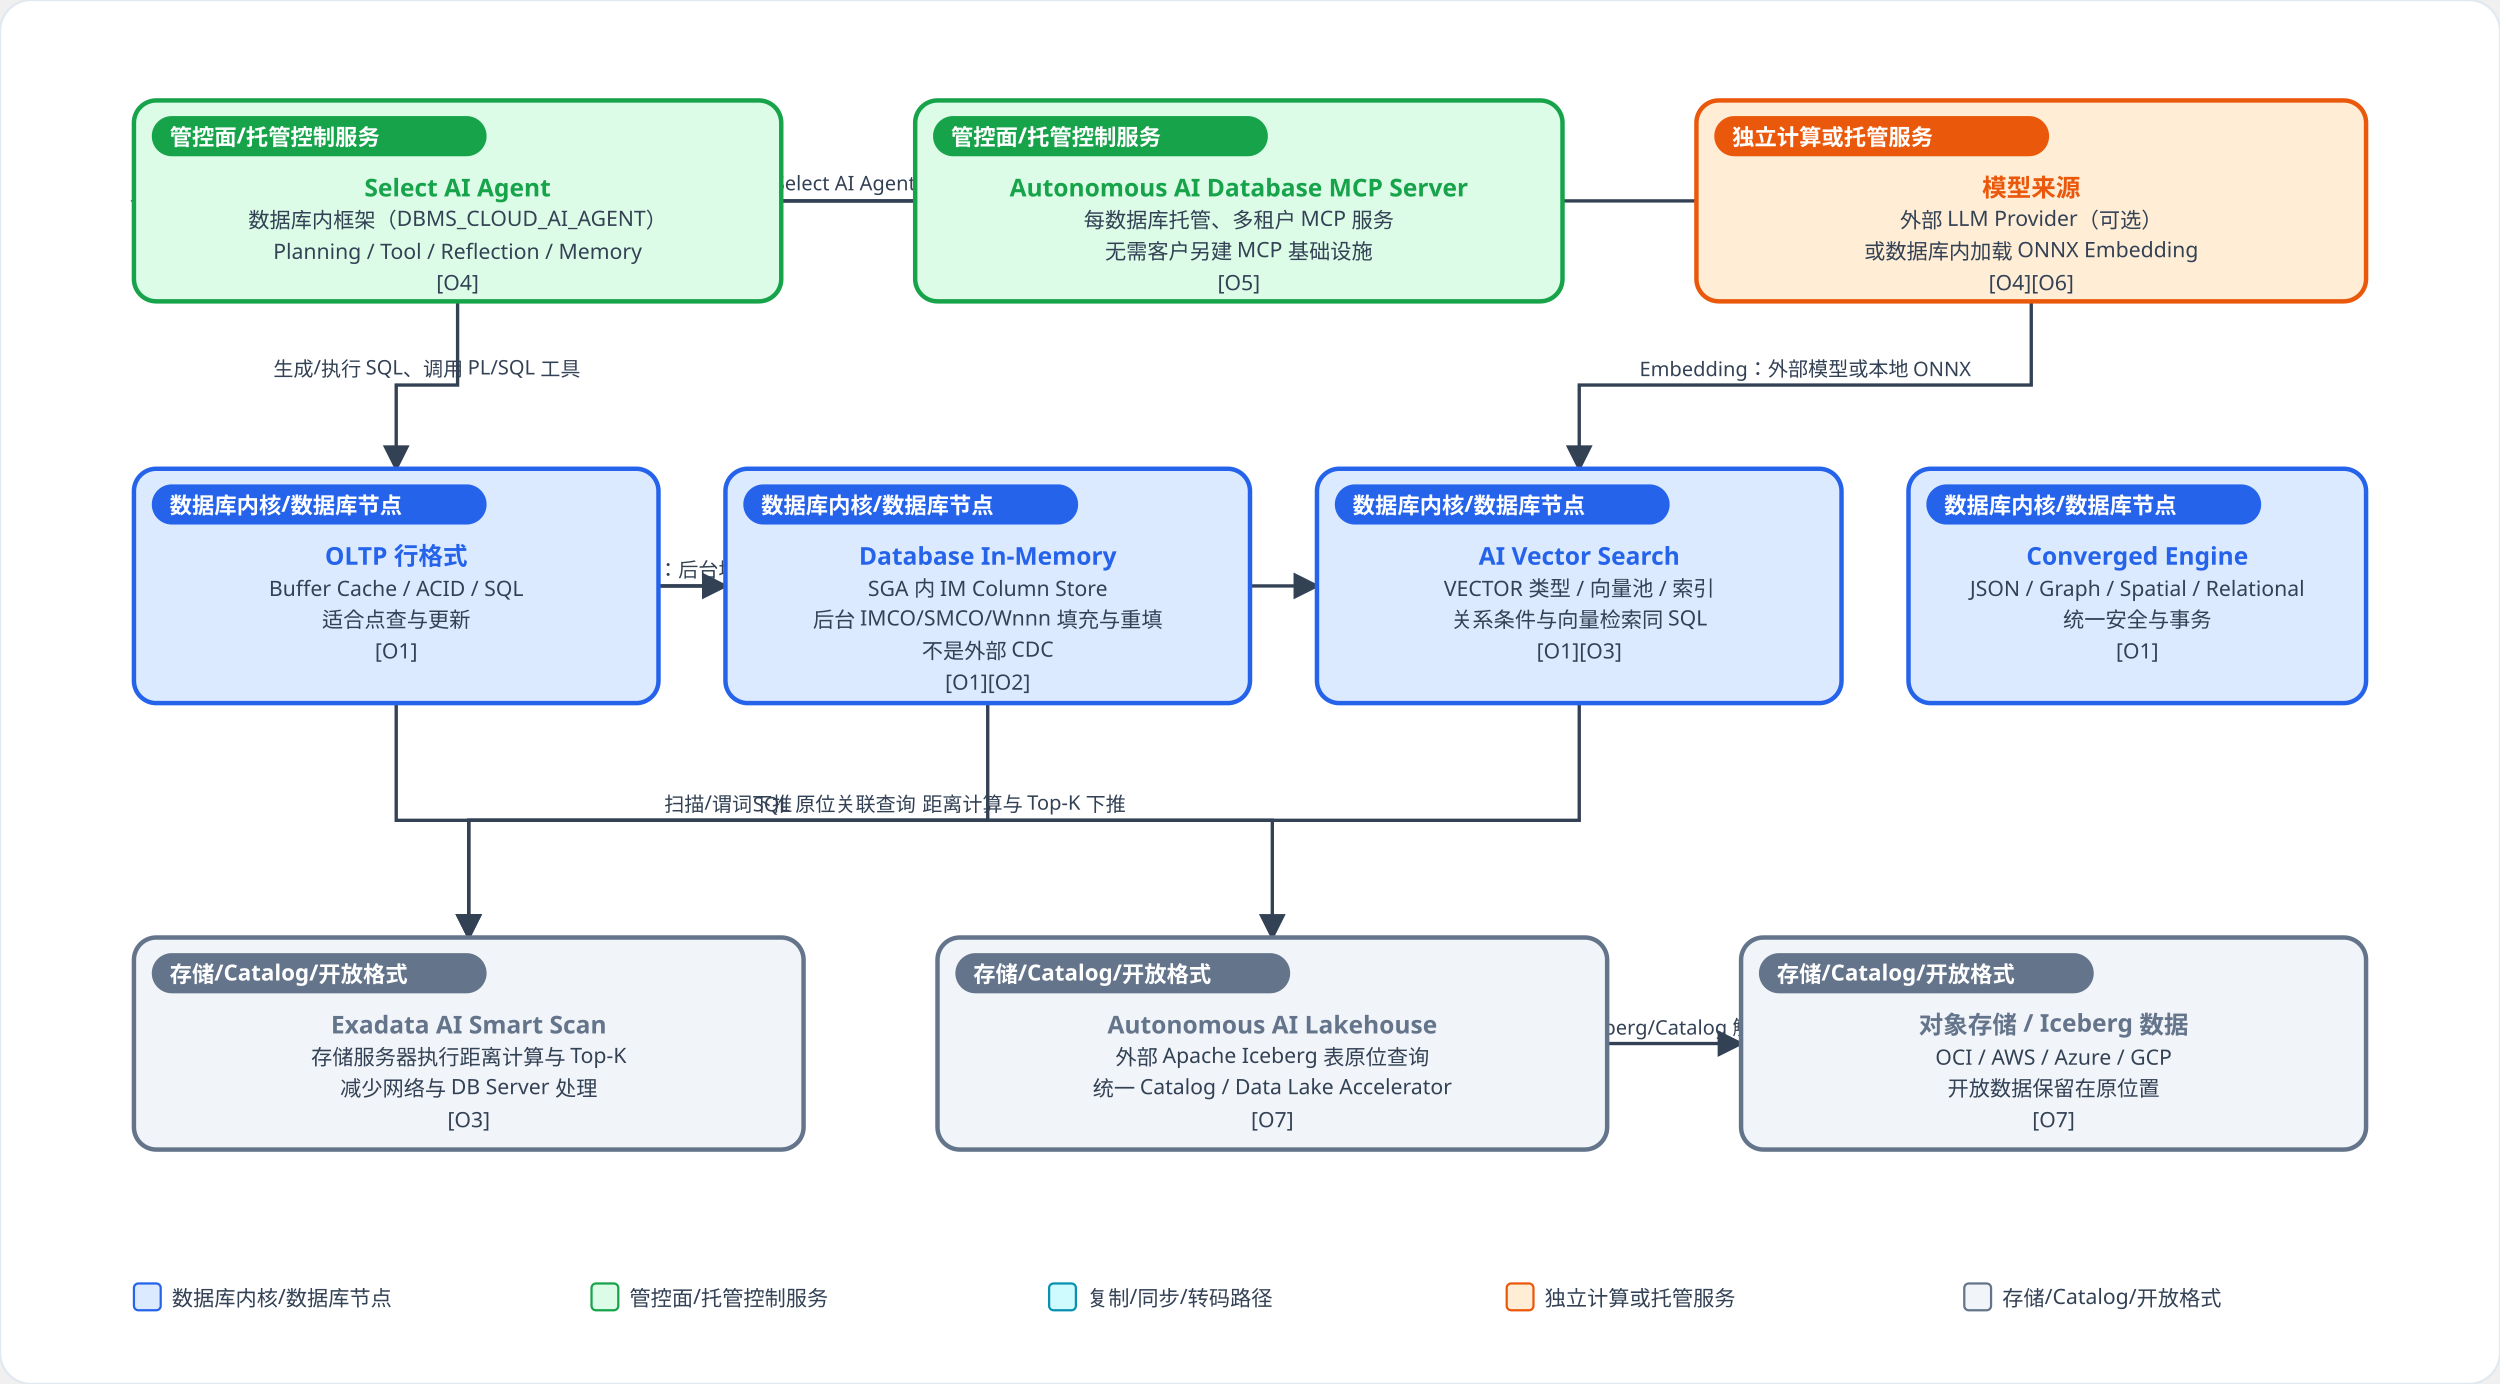
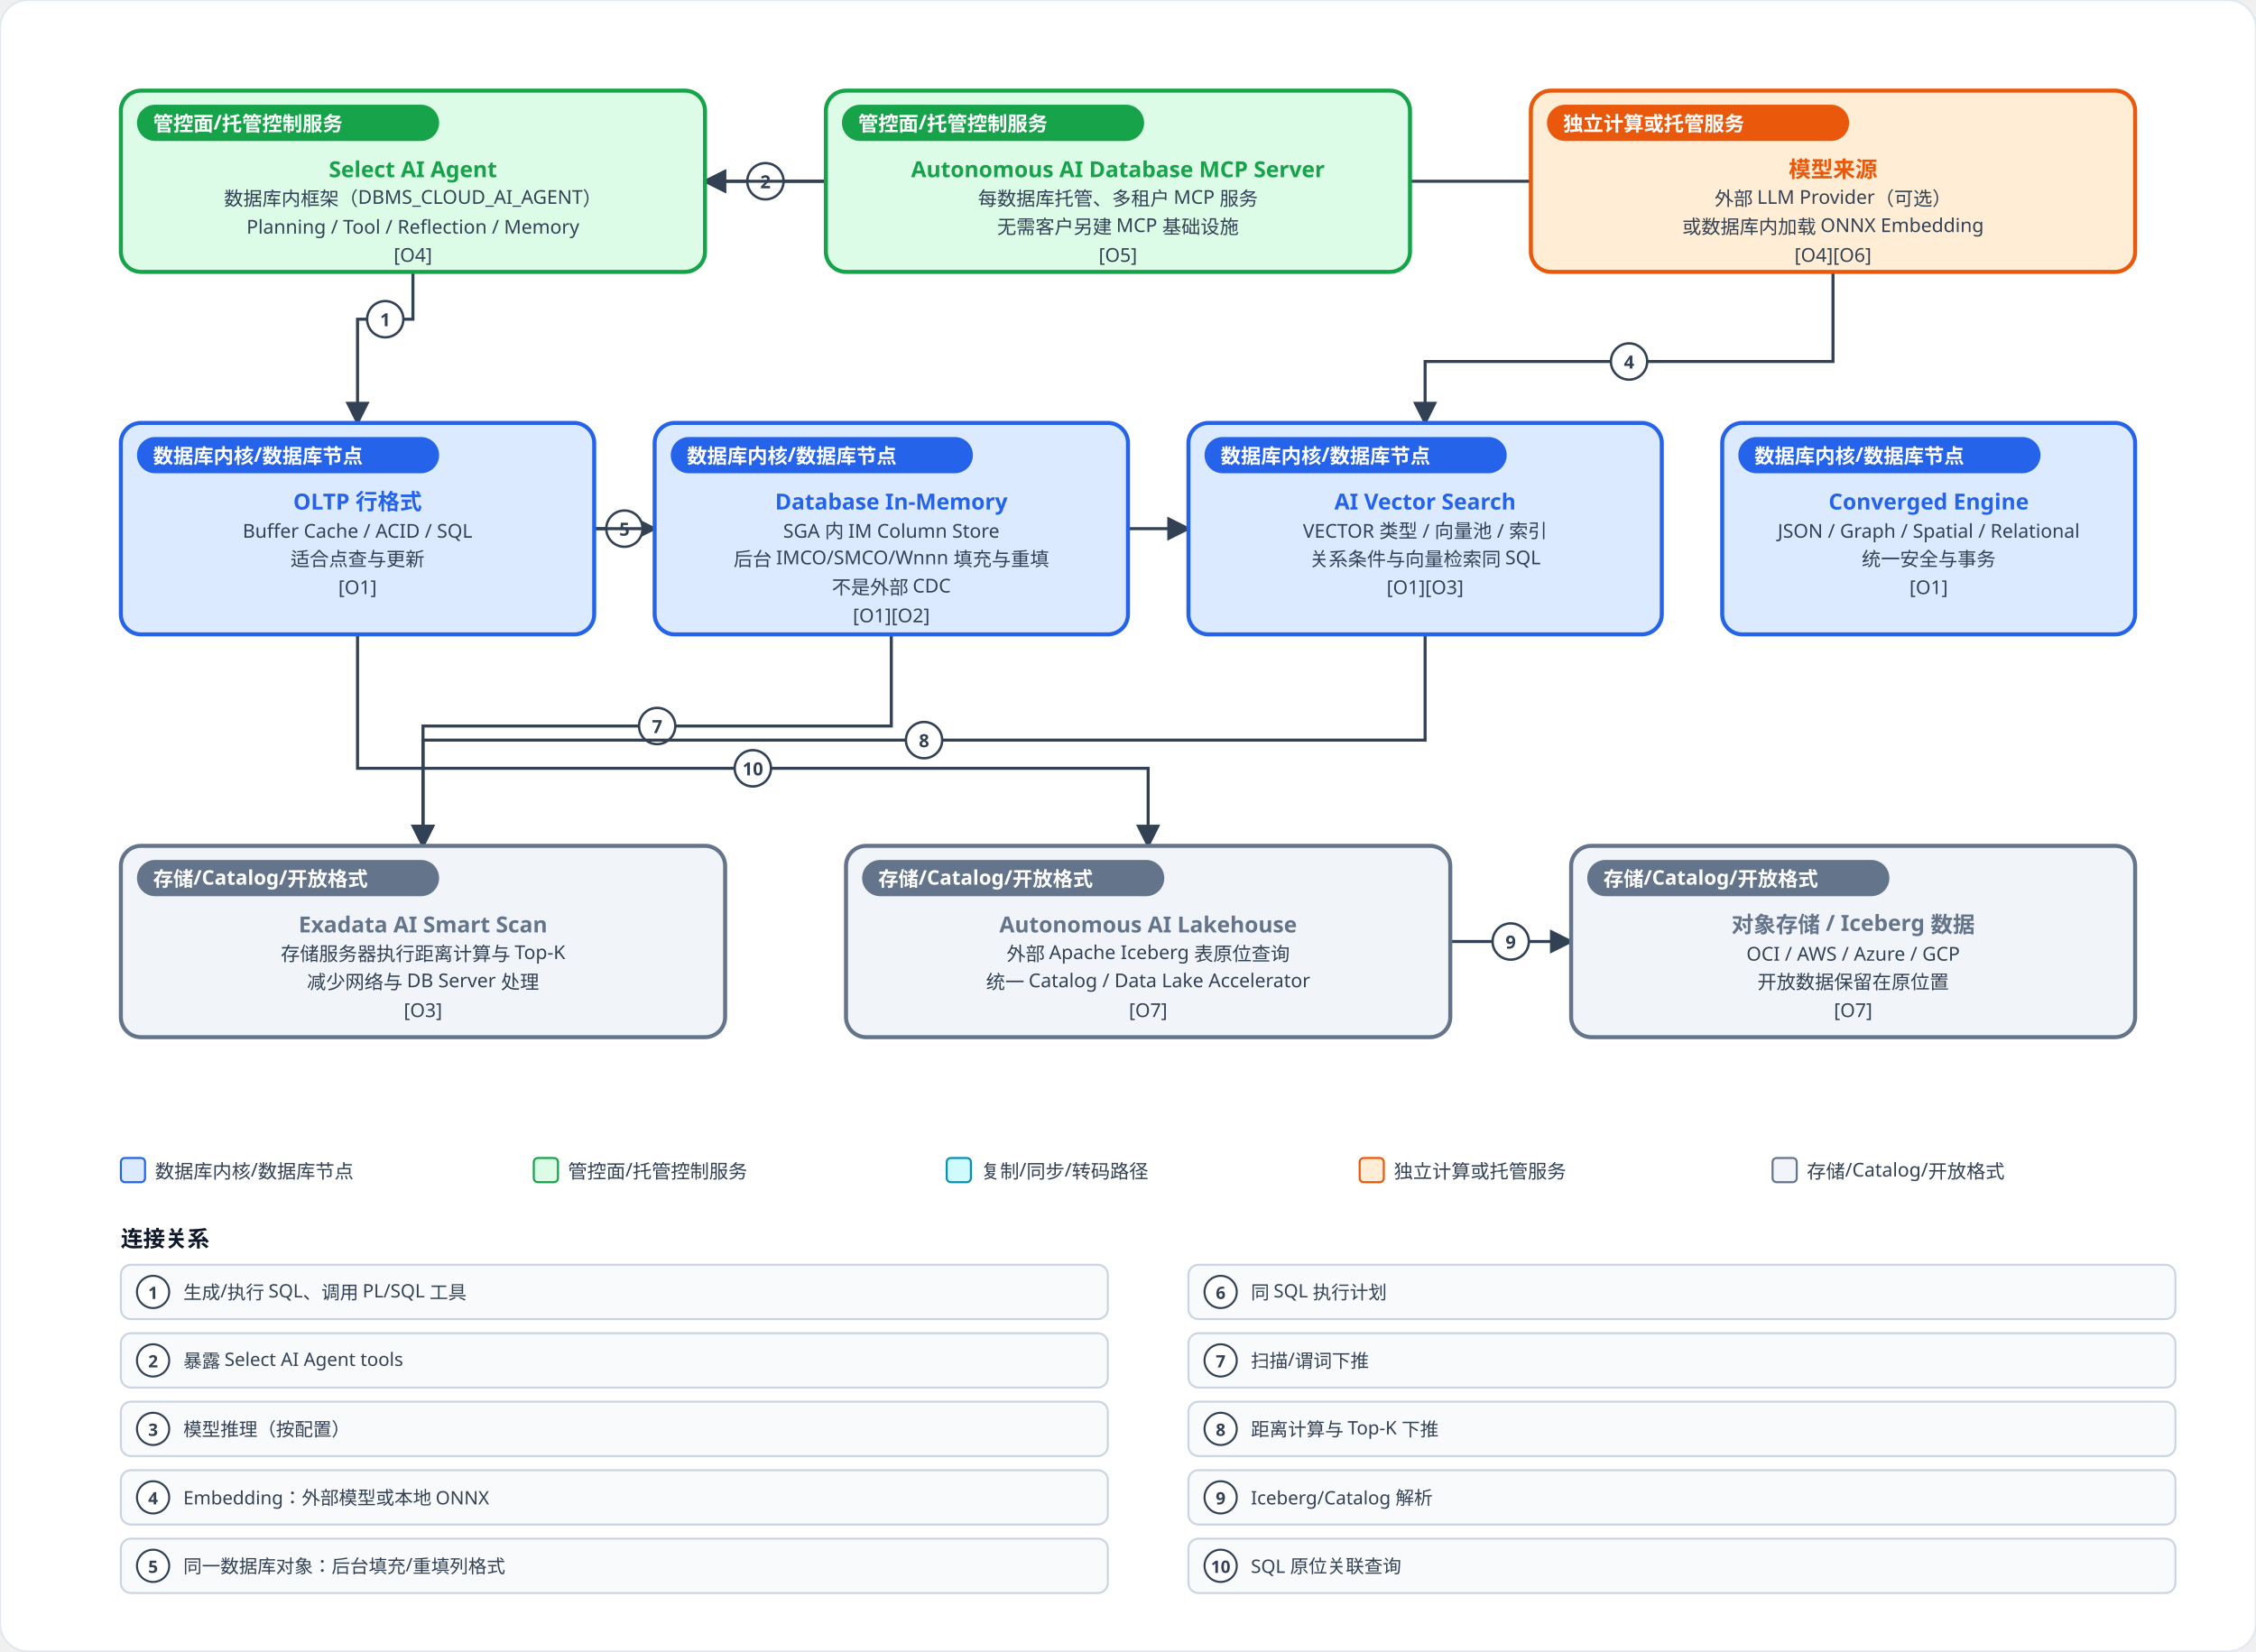
- <svg xmlns="http://www.w3.org/2000/svg" viewBox="0 0 1120 620" width="100%" height="auto">
+ <svg xmlns="http://www.w3.org/2000/svg" viewBox="0 0 1120 820" width="100%" height="auto">
  <defs>
    <marker id="arr" markerWidth="8" markerHeight="8" refX="7" refY="4" orient="auto">
      <path d="M0,0 L8,4 L0,8 Z" fill="#334155" />
    </marker>
  </defs>
-   <rect width="1120" height="620" rx="14" fill="#fff" stroke="#e2e8f0" />
-   <path d="M205.0,135 L205.0,172.5 L177.5,172.5 L177.5,210" fill="none" stroke="#334155" stroke-width="1.5" marker-end="url(#arr)" />
-   <text x="191.25" y="168.5" text-anchor="middle" font-size="9" font-family="system-ui" fill="#334155">生成/执行 SQL、调用 PL/SQL 工具</text>
-   <path d="M700,90.0 L700,90.0 L60,90.0 L60,90.0" fill="none" stroke="#334155" stroke-width="1.5" marker-end="url(#arr)" />
-   <text x="380.0" y="86.0" text-anchor="middle" font-size="9" font-family="system-ui" fill="#334155">暴露 Select AI Agent tools</text>
-   <path d="M1060,90.0 L1060,90.0 L60,90.0 L60,90.0" fill="none" stroke="#334155" stroke-width="1.5" marker-end="url(#arr)" />
-   <text x="560.0" y="86.0" text-anchor="middle" font-size="9" font-family="system-ui" fill="#334155">模型推理（按配置）</text>
-   <path d="M910.0,135 L910.0,172.5 L707.5,172.5 L707.5,210" fill="none" stroke="#334155" stroke-width="1.5" marker-end="url(#arr)" />
-   <text x="808.75" y="168.5" text-anchor="middle" font-size="9" font-family="system-ui" fill="#334155">Embedding：外部模型或本地 ONNX</text>
-   <path d="M295,262.5 L295,262.5 L325,262.5 L325,262.5" fill="none" stroke="#334155" stroke-width="1.5" marker-end="url(#arr)" />
-   <text x="310.0" y="258.5" text-anchor="middle" font-size="9" font-family="system-ui" fill="#334155">同一数据库对象：后台填充/重填列格式</text>
-   <path d="M295,262.5 L295,262.5 L590,262.5 L590,262.5" fill="none" stroke="#334155" stroke-width="1.5" marker-end="url(#arr)" />
-   <text x="442.5" y="258.5" text-anchor="middle" font-size="9" font-family="system-ui" fill="#334155">同 SQL 执行计划</text>
-   <path d="M442.5,315 L442.5,367.5 L210.0,367.5 L210.0,420" fill="none" stroke="#334155" stroke-width="1.5" marker-end="url(#arr)" />
-   <text x="326.25" y="363.5" text-anchor="middle" font-size="9" font-family="system-ui" fill="#334155">扫描/谓词下推</text>
+   <rect width="1120" height="820" rx="14" fill="#fff" stroke="#e2e8f0" />
+   <path d="M205.0,135 L205.0,158.5 L177.5,158.5 L177.5,210" fill="none" stroke="#334155" stroke-width="1.5" marker-end="url(#arr)" />
+   <circle cx="191.25" cy="158.5" r="9" fill="#ffffff" stroke="#334155" stroke-width="1.2" />
+   <text x="191.25" y="162.0" text-anchor="middle" font-size="9" font-weight="700" font-family="system-ui" fill="#334155">1</text>
+   <path d="M410,90.0 L350,90.0" fill="none" stroke="#334155" stroke-width="1.5" marker-end="url(#arr)" />
+   <circle cx="380.0" cy="90.0" r="9" fill="#ffffff" stroke="#334155" stroke-width="1.2" />
+   <text x="380.0" y="93.5" text-anchor="middle" font-size="9" font-weight="700" font-family="system-ui" fill="#334155">2</text>
+   <path d="M760,90.0 L350,90.0" fill="none" stroke="#334155" stroke-width="1.5" marker-end="url(#arr)" />
+   <circle cx="555.0" cy="90.0" r="9" fill="#ffffff" stroke="#334155" stroke-width="1.2" />
+   <text x="555.0" y="93.5" text-anchor="middle" font-size="9" font-weight="700" font-family="system-ui" fill="#334155">3</text>
+   <path d="M910.0,135 L910.0,179.5 L707.5,179.5 L707.5,210" fill="none" stroke="#334155" stroke-width="1.5" marker-end="url(#arr)" />
+   <circle cx="808.75" cy="179.5" r="9" fill="#ffffff" stroke="#334155" stroke-width="1.2" />
+   <text x="808.75" y="183.0" text-anchor="middle" font-size="9" font-weight="700" font-family="system-ui" fill="#334155">4</text>
+   <path d="M295,262.5 L325,262.5" fill="none" stroke="#334155" stroke-width="1.5" marker-end="url(#arr)" />
+   <circle cx="310.0" cy="262.5" r="9" fill="#ffffff" stroke="#334155" stroke-width="1.2" />
+   <text x="310.0" y="266.0" text-anchor="middle" font-size="9" font-weight="700" font-family="system-ui" fill="#334155">5</text>
+   <path d="M295,262.5 L590,262.5" fill="none" stroke="#334155" stroke-width="1.5" marker-end="url(#arr)" />
+   <circle cx="442.5" cy="262.5" r="9" fill="#ffffff" stroke="#334155" stroke-width="1.2" />
+   <text x="442.5" y="266.0" text-anchor="middle" font-size="9" font-weight="700" font-family="system-ui" fill="#334155">6</text>
+   <path d="M442.5,315 L442.5,360.5 L210.0,360.5 L210.0,420" fill="none" stroke="#334155" stroke-width="1.5" marker-end="url(#arr)" />
+   <circle cx="326.25" cy="360.5" r="9" fill="#ffffff" stroke="#334155" stroke-width="1.2" />
+   <text x="326.25" y="364.0" text-anchor="middle" font-size="9" font-weight="700" font-family="system-ui" fill="#334155">7</text>
  <path d="M707.5,315 L707.5,367.5 L210.0,367.5 L210.0,420" fill="none" stroke="#334155" stroke-width="1.5" marker-end="url(#arr)" />
-   <text x="458.75" y="363.5" text-anchor="middle" font-size="9" font-family="system-ui" fill="#334155">距离计算与 Top-K 下推</text>
-   <path d="M720,467.5 L720,467.5 L780,467.5 L780,467.5" fill="none" stroke="#334155" stroke-width="1.5" marker-end="url(#arr)" />
-   <text x="750.0" y="463.5" text-anchor="middle" font-size="9" font-family="system-ui" fill="#334155">Iceberg/Catalog 解析</text>
-   <path d="M177.5,315 L177.5,367.5 L570.0,367.5 L570.0,420" fill="none" stroke="#334155" stroke-width="1.5" marker-end="url(#arr)" />
-   <text x="373.75" y="363.5" text-anchor="middle" font-size="9" font-family="system-ui" fill="#334155">SQL 原位关联查询</text>
+   <circle cx="458.75" cy="367.5" r="9" fill="#ffffff" stroke="#334155" stroke-width="1.2" />
+   <text x="458.75" y="371.0" text-anchor="middle" font-size="9" font-weight="700" font-family="system-ui" fill="#334155">8</text>
+   <path d="M720,467.5 L780,467.5" fill="none" stroke="#334155" stroke-width="1.5" marker-end="url(#arr)" />
+   <circle cx="750.0" cy="467.5" r="9" fill="#ffffff" stroke="#334155" stroke-width="1.2" />
+   <text x="750.0" y="471.0" text-anchor="middle" font-size="9" font-weight="700" font-family="system-ui" fill="#334155">9</text>
+   <path d="M177.5,315 L177.5,381.5 L570.0,381.5 L570.0,420" fill="none" stroke="#334155" stroke-width="1.5" marker-end="url(#arr)" />
+   <circle cx="373.75" cy="381.5" r="9" fill="#ffffff" stroke="#334155" stroke-width="1.2" />
+   <text x="373.75" y="385.0" text-anchor="middle" font-size="9" font-weight="700" font-family="system-ui" fill="#334155">10</text>
  <rect x="60" y="45" width="290" height="90" rx="10" fill="#dcfce7" stroke="#16a34a" stroke-width="2" />
  <rect x="68" y="52" width="150" height="18" rx="9" fill="#16a34a" />
  <text x="76" y="65" font-size="10" font-weight="700" font-family="system-ui" fill="#fff">管控面/托管控制服务</text>
  <text x="205.0" y="88" text-anchor="middle" font-size="11" font-weight="700" font-family="system-ui" fill="#16a34a">Select AI Agent</text>
  <text x="205.0" y="102" text-anchor="middle" font-size="9.5" font-weight="400" font-family="system-ui" fill="#334155">数据库内框架（DBMS_CLOUD_AI_AGENT）</text>
  <text x="205.0" y="116" text-anchor="middle" font-size="9.5" font-weight="400" font-family="system-ui" fill="#334155">Planning / Tool / Reflection / Memory</text>
  <text x="205.0" y="130" text-anchor="middle" font-size="9.5" font-weight="400" font-family="system-ui" fill="#334155">[O4]</text>
  <rect x="410" y="45" width="290" height="90" rx="10" fill="#dcfce7" stroke="#16a34a" stroke-width="2" />
  <rect x="418" y="52" width="150" height="18" rx="9" fill="#16a34a" />
  <text x="426" y="65" font-size="10" font-weight="700" font-family="system-ui" fill="#fff">管控面/托管控制服务</text>
  <text x="555.0" y="88" text-anchor="middle" font-size="11" font-weight="700" font-family="system-ui" fill="#16a34a">Autonomous AI Database MCP Server</text>
  <text x="555.0" y="102" text-anchor="middle" font-size="9.5" font-weight="400" font-family="system-ui" fill="#334155">每数据库托管、多租户 MCP 服务</text>
  <text x="555.0" y="116" text-anchor="middle" font-size="9.5" font-weight="400" font-family="system-ui" fill="#334155">无需客户另建 MCP 基础设施</text>
  <text x="555.0" y="130" text-anchor="middle" font-size="9.5" font-weight="400" font-family="system-ui" fill="#334155">[O5]</text>
  <rect x="760" y="45" width="300" height="90" rx="10" fill="#ffedd5" stroke="#ea580c" stroke-width="2" />
  <rect x="768" y="52" width="150" height="18" rx="9" fill="#ea580c" />
  <text x="776" y="65" font-size="10" font-weight="700" font-family="system-ui" fill="#fff">独立计算或托管服务</text>
  <text x="910.0" y="88" text-anchor="middle" font-size="11" font-weight="700" font-family="system-ui" fill="#ea580c">模型来源</text>
  <text x="910.0" y="102" text-anchor="middle" font-size="9.5" font-weight="400" font-family="system-ui" fill="#334155">外部 LLM Provider（可选）</text>
  <text x="910.0" y="116" text-anchor="middle" font-size="9.5" font-weight="400" font-family="system-ui" fill="#334155">或数据库内加载 ONNX Embedding</text>
  <text x="910.0" y="130" text-anchor="middle" font-size="9.5" font-weight="400" font-family="system-ui" fill="#334155">[O4][O6]</text>
  <rect x="60" y="210" width="235" height="105" rx="10" fill="#dbeafe" stroke="#2563eb" stroke-width="2" />
  <rect x="68" y="217" width="150" height="18" rx="9" fill="#2563eb" />
  <text x="76" y="230" font-size="10" font-weight="700" font-family="system-ui" fill="#fff">数据库内核/数据库节点</text>
  <text x="177.5" y="253" text-anchor="middle" font-size="11" font-weight="700" font-family="system-ui" fill="#2563eb">OLTP 行格式</text>
  <text x="177.5" y="267" text-anchor="middle" font-size="9.5" font-weight="400" font-family="system-ui" fill="#334155">Buffer Cache / ACID / SQL</text>
  <text x="177.5" y="281" text-anchor="middle" font-size="9.5" font-weight="400" font-family="system-ui" fill="#334155">适合点查与更新</text>
  <text x="177.5" y="295" text-anchor="middle" font-size="9.5" font-weight="400" font-family="system-ui" fill="#334155">[O1]</text>
  <rect x="325" y="210" width="235" height="105" rx="10" fill="#dbeafe" stroke="#2563eb" stroke-width="2" />
  <rect x="333" y="217" width="150" height="18" rx="9" fill="#2563eb" />
  <text x="341" y="230" font-size="10" font-weight="700" font-family="system-ui" fill="#fff">数据库内核/数据库节点</text>
  <text x="442.5" y="253" text-anchor="middle" font-size="11" font-weight="700" font-family="system-ui" fill="#2563eb">Database In-Memory</text>
  <text x="442.5" y="267" text-anchor="middle" font-size="9.5" font-weight="400" font-family="system-ui" fill="#334155">SGA 内 IM Column Store</text>
  <text x="442.5" y="281" text-anchor="middle" font-size="9.5" font-weight="400" font-family="system-ui" fill="#334155">后台 IMCO/SMCO/Wnnn 填充与重填</text>
  <text x="442.5" y="295" text-anchor="middle" font-size="9.5" font-weight="400" font-family="system-ui" fill="#334155">不是外部 CDC</text>
  <text x="442.5" y="309" text-anchor="middle" font-size="9.5" font-weight="400" font-family="system-ui" fill="#334155">[O1][O2]</text>
  <rect x="590" y="210" width="235" height="105" rx="10" fill="#dbeafe" stroke="#2563eb" stroke-width="2" />
  <rect x="598" y="217" width="150" height="18" rx="9" fill="#2563eb" />
  <text x="606" y="230" font-size="10" font-weight="700" font-family="system-ui" fill="#fff">数据库内核/数据库节点</text>
  <text x="707.5" y="253" text-anchor="middle" font-size="11" font-weight="700" font-family="system-ui" fill="#2563eb">AI Vector Search</text>
  <text x="707.5" y="267" text-anchor="middle" font-size="9.5" font-weight="400" font-family="system-ui" fill="#334155">VECTOR 类型 / 向量池 / 索引</text>
  <text x="707.5" y="281" text-anchor="middle" font-size="9.5" font-weight="400" font-family="system-ui" fill="#334155">关系条件与向量检索同 SQL</text>
  <text x="707.5" y="295" text-anchor="middle" font-size="9.5" font-weight="400" font-family="system-ui" fill="#334155">[O1][O3]</text>
  <rect x="855" y="210" width="205" height="105" rx="10" fill="#dbeafe" stroke="#2563eb" stroke-width="2" />
  <rect x="863" y="217" width="150" height="18" rx="9" fill="#2563eb" />
  <text x="871" y="230" font-size="10" font-weight="700" font-family="system-ui" fill="#fff">数据库内核/数据库节点</text>
  <text x="957.5" y="253" text-anchor="middle" font-size="11" font-weight="700" font-family="system-ui" fill="#2563eb">Converged Engine</text>
  <text x="957.5" y="267" text-anchor="middle" font-size="9.5" font-weight="400" font-family="system-ui" fill="#334155">JSON / Graph / Spatial / Relational</text>
  <text x="957.5" y="281" text-anchor="middle" font-size="9.5" font-weight="400" font-family="system-ui" fill="#334155">统一安全与事务</text>
  <text x="957.5" y="295" text-anchor="middle" font-size="9.5" font-weight="400" font-family="system-ui" fill="#334155">[O1]</text>
  <rect x="60" y="420" width="300" height="95" rx="10" fill="#f1f5f9" stroke="#64748b" stroke-width="2" />
  <rect x="68" y="427" width="150" height="18" rx="9" fill="#64748b" />
  <text x="76" y="440" font-size="10" font-weight="700" font-family="system-ui" fill="#fff">存储/Catalog/开放格式</text>
  <text x="210.0" y="463" text-anchor="middle" font-size="11" font-weight="700" font-family="system-ui" fill="#64748b">Exadata AI Smart Scan</text>
  <text x="210.0" y="477" text-anchor="middle" font-size="9.5" font-weight="400" font-family="system-ui" fill="#334155">存储服务器执行距离计算与 Top-K</text>
  <text x="210.0" y="491" text-anchor="middle" font-size="9.5" font-weight="400" font-family="system-ui" fill="#334155">减少网络与 DB Server 处理</text>
  <text x="210.0" y="505" text-anchor="middle" font-size="9.5" font-weight="400" font-family="system-ui" fill="#334155">[O3]</text>
  <rect x="420" y="420" width="300" height="95" rx="10" fill="#f1f5f9" stroke="#64748b" stroke-width="2" />
  <rect x="428" y="427" width="150" height="18" rx="9" fill="#64748b" />
  <text x="436" y="440" font-size="10" font-weight="700" font-family="system-ui" fill="#fff">存储/Catalog/开放格式</text>
  <text x="570.0" y="463" text-anchor="middle" font-size="11" font-weight="700" font-family="system-ui" fill="#64748b">Autonomous AI Lakehouse</text>
  <text x="570.0" y="477" text-anchor="middle" font-size="9.5" font-weight="400" font-family="system-ui" fill="#334155">外部 Apache Iceberg 表原位查询</text>
  <text x="570.0" y="491" text-anchor="middle" font-size="9.5" font-weight="400" font-family="system-ui" fill="#334155">统一 Catalog / Data Lake Accelerator</text>
  <text x="570.0" y="505" text-anchor="middle" font-size="9.5" font-weight="400" font-family="system-ui" fill="#334155">[O7]</text>
  <rect x="780" y="420" width="280" height="95" rx="10" fill="#f1f5f9" stroke="#64748b" stroke-width="2" />
  <rect x="788" y="427" width="150" height="18" rx="9" fill="#64748b" />
  <text x="796" y="440" font-size="10" font-weight="700" font-family="system-ui" fill="#fff">存储/Catalog/开放格式</text>
  <text x="920.0" y="463" text-anchor="middle" font-size="11" font-weight="700" font-family="system-ui" fill="#64748b">对象存储 / Iceberg 数据</text>
  <text x="920.0" y="477" text-anchor="middle" font-size="9.5" font-weight="400" font-family="system-ui" fill="#334155">OCI / AWS / Azure / GCP</text>
  <text x="920.0" y="491" text-anchor="middle" font-size="9.5" font-weight="400" font-family="system-ui" fill="#334155">开放数据保留在原位置</text>
  <text x="920.0" y="505" text-anchor="middle" font-size="9.5" font-weight="400" font-family="system-ui" fill="#334155">[O7]</text>
  <rect x="60" y="575" width="12" height="12" rx="2" fill="#dbeafe" stroke="#2563eb" />
  <text x="77" y="585" font-size="9.5" font-family="system-ui" fill="#334155">数据库内核/数据库节点</text>
  <rect x="265" y="575" width="12" height="12" rx="2" fill="#dcfce7" stroke="#16a34a" />
  <text x="282" y="585" font-size="9.5" font-family="system-ui" fill="#334155">管控面/托管控制服务</text>
  <rect x="470" y="575" width="12" height="12" rx="2" fill="#cffafe" stroke="#0891b2" />
  <text x="487" y="585" font-size="9.5" font-family="system-ui" fill="#334155">复制/同步/转码路径</text>
  <rect x="675" y="575" width="12" height="12" rx="2" fill="#ffedd5" stroke="#ea580c" />
  <text x="692" y="585" font-size="9.5" font-family="system-ui" fill="#334155">独立计算或托管服务</text>
  <rect x="880" y="575" width="12" height="12" rx="2" fill="#f1f5f9" stroke="#64748b" />
  <text x="897" y="585" font-size="9.5" font-family="system-ui" fill="#334155">存储/Catalog/开放格式</text>
+   <text x="60" y="619" font-size="11" font-weight="700" font-family="system-ui" fill="#0f172a">连接关系</text>
+   <rect x="60" y="628" width="490" height="27" rx="5" fill="#f8fafc" stroke="#cbd5e1" />
+   <circle cx="76" cy="641.5" r="8" fill="#ffffff" stroke="#334155" />
+   <text x="76" y="645" text-anchor="middle" font-size="8.5" font-weight="700" font-family="system-ui" fill="#334155">1</text>
+   <text x="91" y="645" font-size="9.2" font-family="system-ui" fill="#334155">生成/执行 SQL、调用 PL/SQL 工具</text>
+   <rect x="60" y="662" width="490" height="27" rx="5" fill="#f8fafc" stroke="#cbd5e1" />
+   <circle cx="76" cy="675.5" r="8" fill="#ffffff" stroke="#334155" />
+   <text x="76" y="679" text-anchor="middle" font-size="8.5" font-weight="700" font-family="system-ui" fill="#334155">2</text>
+   <text x="91" y="679" font-size="9.2" font-family="system-ui" fill="#334155">暴露 Select AI Agent tools</text>
+   <rect x="60" y="696" width="490" height="27" rx="5" fill="#f8fafc" stroke="#cbd5e1" />
+   <circle cx="76" cy="709.5" r="8" fill="#ffffff" stroke="#334155" />
+   <text x="76" y="713" text-anchor="middle" font-size="8.5" font-weight="700" font-family="system-ui" fill="#334155">3</text>
+   <text x="91" y="713" font-size="9.2" font-family="system-ui" fill="#334155">模型推理（按配置）</text>
+   <rect x="60" y="730" width="490" height="27" rx="5" fill="#f8fafc" stroke="#cbd5e1" />
+   <circle cx="76" cy="743.5" r="8" fill="#ffffff" stroke="#334155" />
+   <text x="76" y="747" text-anchor="middle" font-size="8.5" font-weight="700" font-family="system-ui" fill="#334155">4</text>
+   <text x="91" y="747" font-size="9.2" font-family="system-ui" fill="#334155">Embedding：外部模型或本地 ONNX</text>
+   <rect x="60" y="764" width="490" height="27" rx="5" fill="#f8fafc" stroke="#cbd5e1" />
+   <circle cx="76" cy="777.5" r="8" fill="#ffffff" stroke="#334155" />
+   <text x="76" y="781" text-anchor="middle" font-size="8.5" font-weight="700" font-family="system-ui" fill="#334155">5</text>
+   <text x="91" y="781" font-size="9.2" font-family="system-ui" fill="#334155">同一数据库对象：后台填充/重填列格式</text>
+   <rect x="590" y="628" width="490" height="27" rx="5" fill="#f8fafc" stroke="#cbd5e1" />
+   <circle cx="606" cy="641.5" r="8" fill="#ffffff" stroke="#334155" />
+   <text x="606" y="645" text-anchor="middle" font-size="8.5" font-weight="700" font-family="system-ui" fill="#334155">6</text>
+   <text x="621" y="645" font-size="9.2" font-family="system-ui" fill="#334155">同 SQL 执行计划</text>
+   <rect x="590" y="662" width="490" height="27" rx="5" fill="#f8fafc" stroke="#cbd5e1" />
+   <circle cx="606" cy="675.5" r="8" fill="#ffffff" stroke="#334155" />
+   <text x="606" y="679" text-anchor="middle" font-size="8.5" font-weight="700" font-family="system-ui" fill="#334155">7</text>
+   <text x="621" y="679" font-size="9.2" font-family="system-ui" fill="#334155">扫描/谓词下推</text>
+   <rect x="590" y="696" width="490" height="27" rx="5" fill="#f8fafc" stroke="#cbd5e1" />
+   <circle cx="606" cy="709.5" r="8" fill="#ffffff" stroke="#334155" />
+   <text x="606" y="713" text-anchor="middle" font-size="8.5" font-weight="700" font-family="system-ui" fill="#334155">8</text>
+   <text x="621" y="713" font-size="9.2" font-family="system-ui" fill="#334155">距离计算与 Top-K 下推</text>
+   <rect x="590" y="730" width="490" height="27" rx="5" fill="#f8fafc" stroke="#cbd5e1" />
+   <circle cx="606" cy="743.5" r="8" fill="#ffffff" stroke="#334155" />
+   <text x="606" y="747" text-anchor="middle" font-size="8.5" font-weight="700" font-family="system-ui" fill="#334155">9</text>
+   <text x="621" y="747" font-size="9.2" font-family="system-ui" fill="#334155">Iceberg/Catalog 解析</text>
+   <rect x="590" y="764" width="490" height="27" rx="5" fill="#f8fafc" stroke="#cbd5e1" />
+   <circle cx="606" cy="777.5" r="8" fill="#ffffff" stroke="#334155" />
+   <text x="606" y="781" text-anchor="middle" font-size="8.5" font-weight="700" font-family="system-ui" fill="#334155">10</text>
+   <text x="621" y="781" font-size="9.2" font-family="system-ui" fill="#334155">SQL 原位关联查询</text>
</svg>
